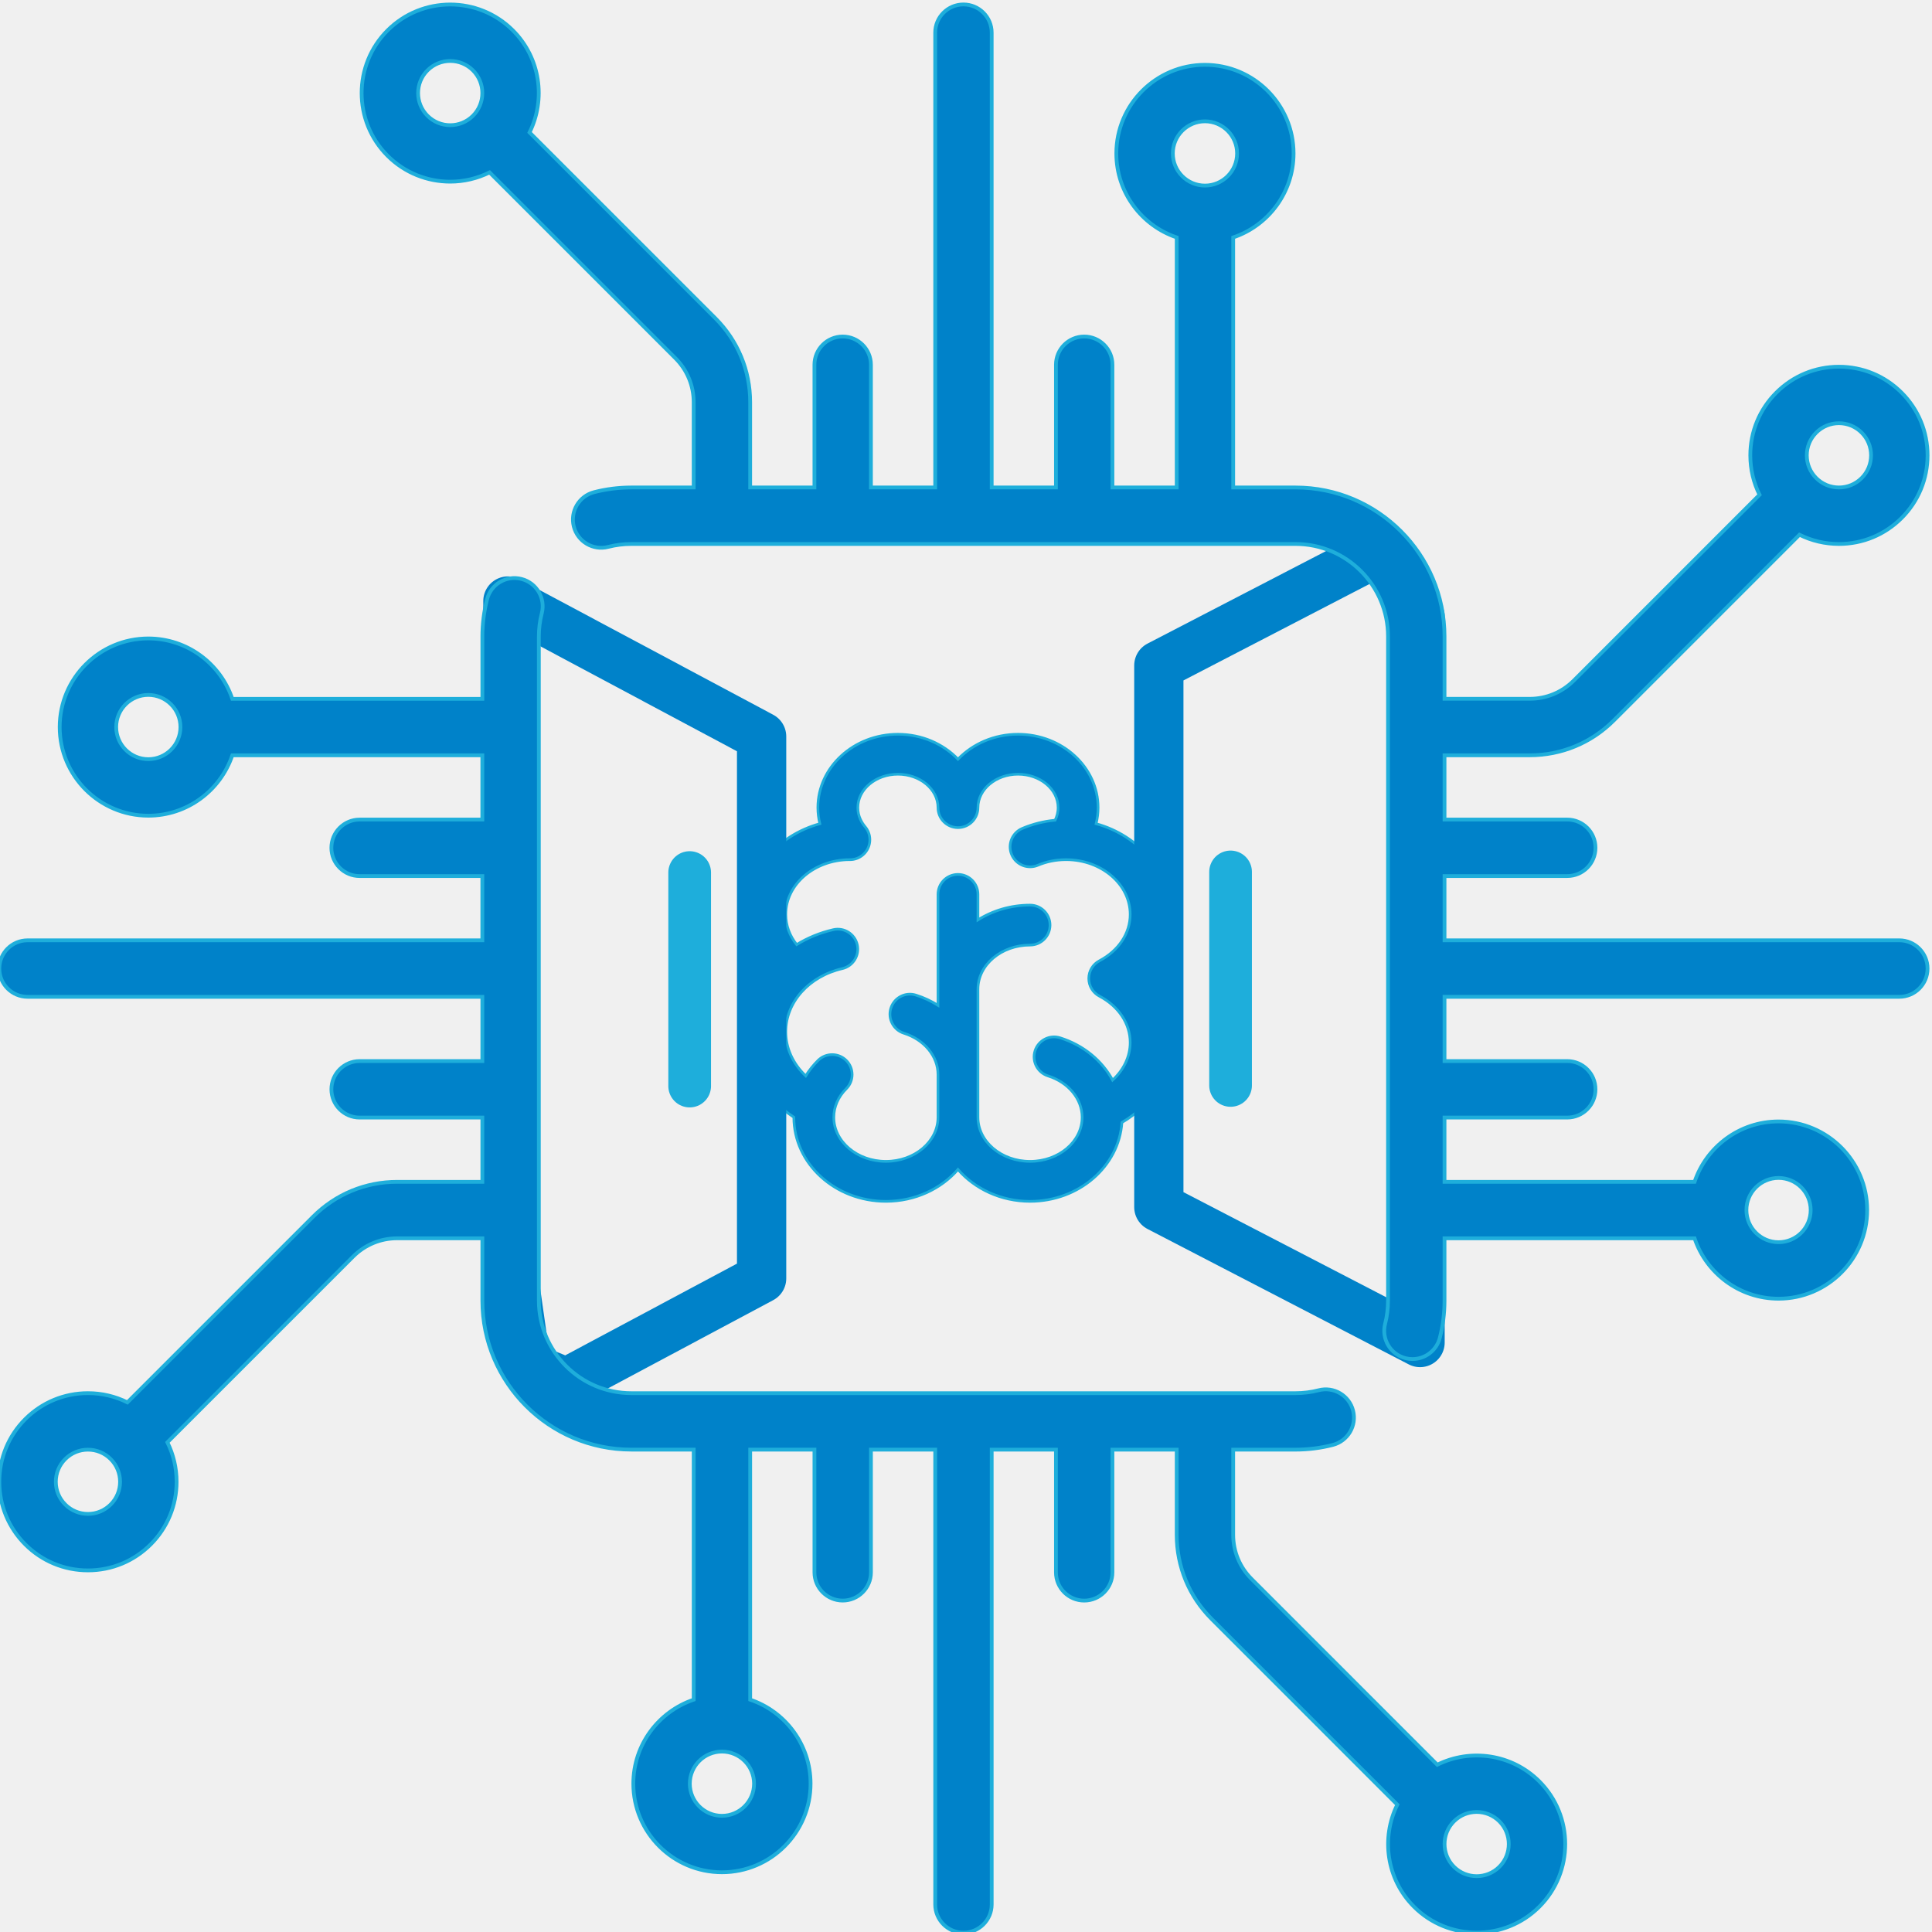
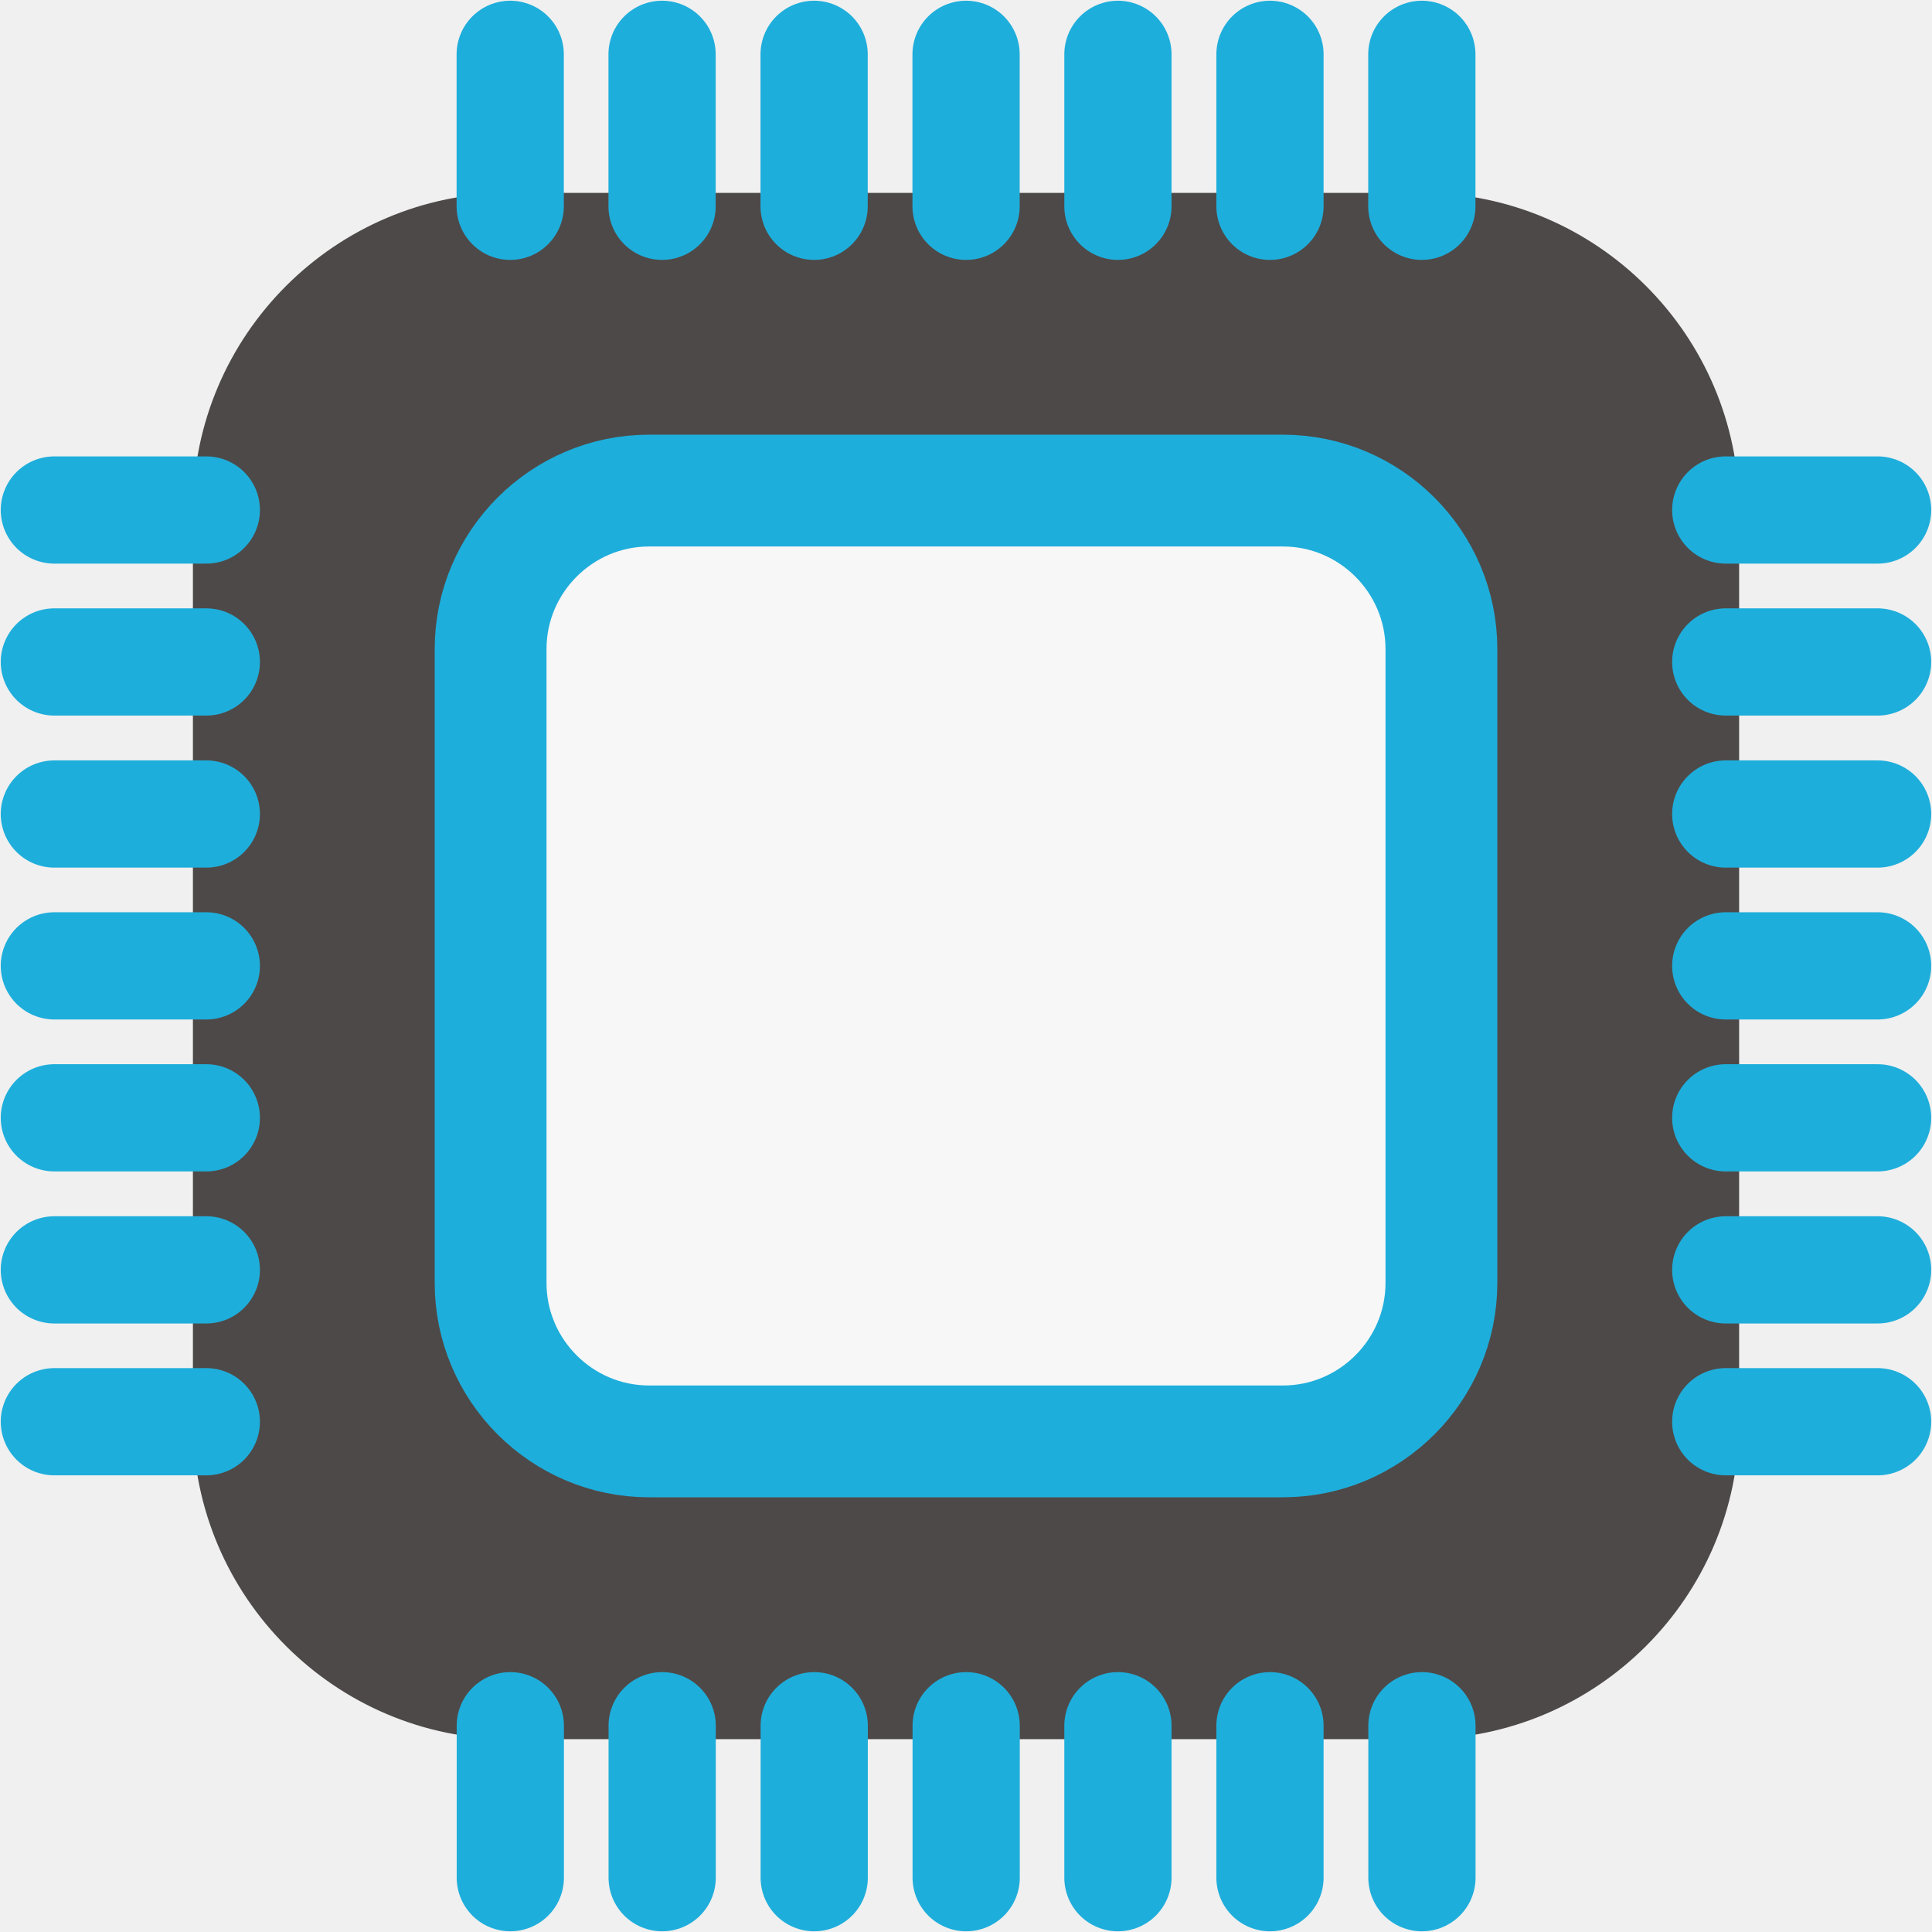
- <svg xmlns="http://www.w3.org/2000/svg" width="100mm" height="100mm" viewBox="0 0 100 100" version="1.1" id="svg8">
+ <svg xmlns="http://www.w3.org/2000/svg" width="80mm" height="80mm" viewBox="0 0 80 80" version="1.1" id="svg8">
  <defs id="defs2" />
-   <g id="layer1" transform="translate(0,-197)">
-     <g id="g6-3" transform="matrix(0.2645833,0,0,0.2645833,-145,285)" style="stroke:#000000;stroke-opacity:1">
-       <g id="g4-6" style="stroke:#000000;stroke-opacity:1">
-         <rect x="136" y="184" width="16" height="104" id="rect2" style="stroke:#000000;stroke-opacity:1" />
-       </g>
+   <g id="layer1" transform="translate(0,-217)">
+     <path style="clip-rule:evenodd;fill:#4d4948;fill-rule:evenodd;stroke:#4d4948;stroke-width:4.193;image-rendering:optimizeQuality;shape-rendering:geometricPrecision;text-rendering:geometricPrecision" d="M 79.848 32.283 C 53.651 32.283 32.289 53.648 32.289 79.844 L 32.289 222.521 C 32.289 248.719 53.653 270.082 79.848 270.082 L 222.523 270.082 C 248.72 270.082 270.082 248.717 270.082 222.521 L 270.082 79.844 C 270.082 53.647 248.718 32.283 222.523 32.283 L 79.848 32.283 z M 101.58 76.777 L 200.781 76.777 C 214.441 76.777 225.582 87.918 225.582 101.578 L 225.582 200.781 C 225.582 214.442 214.441 225.582 200.781 225.582 L 101.58 225.582 C 87.92 225.582 76.781 214.442 76.781 200.781 L 76.781 101.578 C 76.781 87.918 87.92 76.777 101.58 76.777 z " transform="matrix(0.2645833,0,0,0.2645833,0,217)" id="_89755184" />
+     <g id="g2857" style="stroke:#1eaedb;stroke-opacity:1" transform="matrix(4.000034,0,0,4.000034,-0.00128453,-891.0113)">
+       <line style="clip-rule:evenodd;fill:none;fill-rule:evenodd;stroke:#1eaedb;stroke-width:1.11;stroke-linecap:round;stroke-opacity:1;image-rendering:optimizeQuality;shape-rendering:geometricPrecision;text-rendering:geometricPrecision" x1="2.136" y1="290.146" x2="0.563" class="fil2 str3" y2="290.146" id="_89396080" />
+       <line style="clip-rule:evenodd;fill:none;fill-rule:evenodd;stroke:#1eaedb;stroke-width:1.11;stroke-linecap:round;stroke-opacity:1;image-rendering:optimizeQuality;shape-rendering:geometricPrecision;text-rendering:geometricPrecision" x1="2.136" y1="288.572" x2="0.563" class="fil2 str3" y2="288.572" id="_90010656" />
+       <line style="clip-rule:evenodd;fill:none;fill-rule:evenodd;stroke:#1eaedb;stroke-width:1.11;stroke-linecap:round;stroke-opacity:1;image-rendering:optimizeQuality;shape-rendering:geometricPrecision;text-rendering:geometricPrecision" x1="2.136" y1="285.427" x2="0.563" class="fil2 str3" y2="285.427" id="_87715640" />
+       <line style="clip-rule:evenodd;fill:none;fill-rule:evenodd;stroke:#1eaedb;stroke-width:1.11;stroke-linecap:round;stroke-opacity:1;image-rendering:optimizeQuality;shape-rendering:geometricPrecision;text-rendering:geometricPrecision" x1="2.136" y1="286.999" x2="0.563" class="fil2 str3" y2="286.999" id="_89402584" />
+       <line style="clip-rule:evenodd;fill:none;fill-rule:evenodd;stroke:#1eaedb;stroke-width:1.11;stroke-linecap:round;stroke-opacity:1;image-rendering:optimizeQuality;shape-rendering:geometricPrecision;text-rendering:geometricPrecision" x1="2.136" y1="283.853" x2="0.563" class="fil2 str3" y2="283.853" id="_48814616" />
+       <line style="clip-rule:evenodd;fill:none;fill-rule:evenodd;stroke:#1eaedb;stroke-width:1.11;stroke-linecap:round;stroke-opacity:1;image-rendering:optimizeQuality;shape-rendering:geometricPrecision;text-rendering:geometricPrecision" x1="2.136" y1="282.28" x2="0.563" class="fil2 str3" y2="282.28" id="_89385864" />
+       <line style="clip-rule:evenodd;fill:none;fill-rule:evenodd;stroke:#1eaedb;stroke-width:1.11;stroke-linecap:round;stroke-opacity:1;image-rendering:optimizeQuality;shape-rendering:geometricPrecision;text-rendering:geometricPrecision" x1="2.136" y1="291.718" x2="0.563" class="fil2 str3" y2="291.718" id="_88941016" />
    </g>
-     <g id="g12-7" transform="matrix(0.2645833,0,0,0.2645833,-145,285)" style="stroke:#000000;stroke-opacity:1">
-       <g id="g10-5" style="stroke:#000000;stroke-opacity:1">
-         <rect x="328" y="192" width="16" height="104" id="rect8" style="stroke:#000000;stroke-opacity:1" />
-       </g>
+     <g id="g2875" style="stroke:#1eaedb;stroke-opacity:1" transform="matrix(4.000034,0,0,4.000034,-0.00128453,-891.0113)">
+       <line style="clip-rule:evenodd;fill:none;fill-rule:evenodd;stroke:#1eaedb;stroke-width:1.11;stroke-linecap:round;stroke-opacity:1;image-rendering:optimizeQuality;shape-rendering:geometricPrecision;text-rendering:geometricPrecision" x1="19.437" y1="290.146" x2="17.865" class="fil2 str3" y2="290.146" id="_88122360" />
+       <line style="clip-rule:evenodd;fill:none;fill-rule:evenodd;stroke:#1eaedb;stroke-width:1.11;stroke-linecap:round;stroke-opacity:1;image-rendering:optimizeQuality;shape-rendering:geometricPrecision;text-rendering:geometricPrecision" x1="19.437" y1="288.572" x2="17.865" class="fil2 str3" y2="288.572" id="_87113736" />
+       <line style="clip-rule:evenodd;fill:none;fill-rule:evenodd;stroke:#1eaedb;stroke-width:1.11;stroke-linecap:round;stroke-opacity:1;image-rendering:optimizeQuality;shape-rendering:geometricPrecision;text-rendering:geometricPrecision" x1="19.437" y1="285.427" x2="17.865" class="fil2 str3" y2="285.427" id="_88703024" />
+       <line style="clip-rule:evenodd;fill:none;fill-rule:evenodd;stroke:#1eaedb;stroke-width:1.11;stroke-linecap:round;stroke-opacity:1;image-rendering:optimizeQuality;shape-rendering:geometricPrecision;text-rendering:geometricPrecision" x1="19.437" y1="286.999" x2="17.865" class="fil2 str3" y2="286.999" id="_88626376" />
+       <line style="clip-rule:evenodd;fill:none;fill-rule:evenodd;stroke:#1eaedb;stroke-width:1.11;stroke-linecap:round;stroke-opacity:1;image-rendering:optimizeQuality;shape-rendering:geometricPrecision;text-rendering:geometricPrecision" x1="19.437" y1="283.853" x2="17.865" class="fil2 str3" y2="283.853" id="_87463728" />
+       <line style="clip-rule:evenodd;fill:none;fill-rule:evenodd;stroke:#1eaedb;stroke-width:1.11;stroke-linecap:round;stroke-opacity:1;image-rendering:optimizeQuality;shape-rendering:geometricPrecision;text-rendering:geometricPrecision" x1="19.437" y1="282.28" x2="17.865" class="fil2 str3" y2="282.28" id="_89713104" />
+       <line style="clip-rule:evenodd;fill:none;fill-rule:evenodd;stroke:#1eaedb;stroke-width:1.11;stroke-linecap:round;stroke-opacity:1;image-rendering:optimizeQuality;shape-rendering:geometricPrecision;text-rendering:geometricPrecision" x1="19.437" y1="291.718" x2="17.865" class="fil2 str3" y2="291.718" id="_88873448" />
    </g>
-     <g id="g24" transform="matrix(0.2645833,0,0,0.2645833,-145,285)" style="stroke:#000000;stroke-opacity:1">
-       <g id="g22" style="stroke:#000000;stroke-opacity:1">
-         <path d="m 240,200 c -22.056,0 -40,17.944 -40,40 0,12.504 6.032,24.328 16,31.832 V 288 320 c 0,4.416 3.584,8 8,8 h 8 v 8 h 16 v -8 h 8 c 4.416,0 8,-3.584 8,-8 v -32 -16.168 c 9.968,-7.512 16,-19.328 16,-31.832 0,-22.056 -17.944,-40 -40,-40 z m 8,112 h -16 v -16 h 16 z m 3.976,-51.352 C 249.512,262.08 248,264.712 248,267.56 V 280 h -16 v -12.44 c 0,-2.848 -1.512,-5.48 -3.976,-6.912 C 220.496,256.264 216,248.544 216,240 c 0,-13.232 10.768,-24 24,-24 13.232,0 24,10.768 24,24 0,8.544 -4.496,16.264 -12.024,20.648 z" id="path20" style="stroke:#000000;stroke-opacity:1" />
-       </g>
+     <g id="g2884" style="stroke:#1eaedb;stroke-opacity:1" transform="matrix(4.000034,0,0,4.000034,-0.00128453,-891.0113)">
+       <line style="clip-rule:evenodd;fill:none;fill-rule:evenodd;stroke:#1eaedb;stroke-width:1.11;stroke-linecap:round;stroke-opacity:1;image-rendering:optimizeQuality;shape-rendering:geometricPrecision;text-rendering:geometricPrecision" x1="6.855" y1="296.438" x2="6.855" class="fil2 str3" y2="294.865" id="_89723464" />
+       <line style="clip-rule:evenodd;fill:none;fill-rule:evenodd;stroke:#1eaedb;stroke-width:1.11;stroke-linecap:round;stroke-opacity:1;image-rendering:optimizeQuality;shape-rendering:geometricPrecision;text-rendering:geometricPrecision" x1="8.429" y1="296.438" x2="8.429" class="fil2 str3" y2="294.865" id="_88539056" />
+       <line style="clip-rule:evenodd;fill:none;fill-rule:evenodd;stroke:#1eaedb;stroke-width:1.11;stroke-linecap:round;stroke-opacity:1;image-rendering:optimizeQuality;shape-rendering:geometricPrecision;text-rendering:geometricPrecision" x1="11.573" y1="296.438" x2="11.573" class="fil2 str3" y2="294.865" id="_90007944" />
+       <line style="clip-rule:evenodd;fill:none;fill-rule:evenodd;stroke:#1eaedb;stroke-width:1.11;stroke-linecap:round;stroke-opacity:1;image-rendering:optimizeQuality;shape-rendering:geometricPrecision;text-rendering:geometricPrecision" x1="10.002" y1="296.438" x2="10.002" class="fil2 str3" y2="294.865" id="_90547464" />
+       <line style="clip-rule:evenodd;fill:none;fill-rule:evenodd;stroke:#1eaedb;stroke-width:1.11;stroke-linecap:round;stroke-opacity:1;image-rendering:optimizeQuality;shape-rendering:geometricPrecision;text-rendering:geometricPrecision" x1="13.147" y1="296.438" x2="13.147" class="fil2 str3" y2="294.865" id="_90548848" />
+       <line style="clip-rule:evenodd;fill:none;fill-rule:evenodd;stroke:#1eaedb;stroke-width:1.11;stroke-linecap:round;stroke-opacity:1;image-rendering:optimizeQuality;shape-rendering:geometricPrecision;text-rendering:geometricPrecision" x1="14.72" y1="296.438" x2="14.72" class="fil2 str3" y2="294.865" id="_89795808" />
+       <line style="clip-rule:evenodd;fill:none;fill-rule:evenodd;stroke:#1eaedb;stroke-width:1.11;stroke-linecap:round;stroke-opacity:1;image-rendering:optimizeQuality;shape-rendering:geometricPrecision;text-rendering:geometricPrecision" x1="5.283" y1="296.438" x2="5.283" class="fil2 str3" y2="294.865" id="_48248696" />
    </g>
-     <g id="g30" transform="matrix(0.2645833,0,0,0.2645833,-145,285)" style="stroke:#000000;stroke-opacity:1">
-       <g id="g28" style="stroke:#000000;stroke-opacity:1">
-         <rect x="232" y="168" width="16" height="16" id="rect26" style="stroke:#000000;stroke-opacity:1" />
-       </g>
+     <g id="g2866" style="stroke:#1eaedb;stroke-opacity:1" transform="matrix(4.000034,0,0,4.000034,-0.00128453,-891.0113)">
+       <line style="clip-rule:evenodd;fill:none;fill-rule:evenodd;stroke:#1eaedb;stroke-width:1.11;stroke-linecap:round;stroke-opacity:1;image-rendering:optimizeQuality;shape-rendering:geometricPrecision;text-rendering:geometricPrecision" x1="6.854" y1="279.136" x2="6.854" class="fil2 str3" y2="277.563" id="_89366448" />
+       <line style="clip-rule:evenodd;fill:none;fill-rule:evenodd;stroke:#1eaedb;stroke-width:1.11;stroke-linecap:round;stroke-opacity:1;image-rendering:optimizeQuality;shape-rendering:geometricPrecision;text-rendering:geometricPrecision" x1="8.428" y1="279.136" x2="8.428" class="fil2 str3" y2="277.563" id="_89737832" />
+       <line style="clip-rule:evenodd;fill:none;fill-rule:evenodd;stroke:#1eaedb;stroke-width:1.11;stroke-linecap:round;stroke-opacity:1;image-rendering:optimizeQuality;shape-rendering:geometricPrecision;text-rendering:geometricPrecision" x1="11.573" y1="279.136" x2="11.573" class="fil2 str3" y2="277.563" id="_89023520" />
+       <line style="clip-rule:evenodd;fill:none;fill-rule:evenodd;stroke:#1eaedb;stroke-width:1.11;stroke-linecap:round;stroke-opacity:1;image-rendering:optimizeQuality;shape-rendering:geometricPrecision;text-rendering:geometricPrecision" x1="10.001" y1="279.136" x2="10.001" class="fil2 str3" y2="277.563" id="_89662904" />
+       <line style="clip-rule:evenodd;fill:none;fill-rule:evenodd;stroke:#1eaedb;stroke-width:1.11;stroke-linecap:round;stroke-opacity:1;image-rendering:optimizeQuality;shape-rendering:geometricPrecision;text-rendering:geometricPrecision" x1="13.147" y1="279.136" x2="13.147" class="fil2 str3" y2="277.563" id="_90099928" />
+       <line style="clip-rule:evenodd;fill:none;fill-rule:evenodd;stroke:#1eaedb;stroke-width:1.11;stroke-linecap:round;stroke-opacity:1;image-rendering:optimizeQuality;shape-rendering:geometricPrecision;text-rendering:geometricPrecision" x1="14.719" y1="279.136" x2="14.719" class="fil2 str3" y2="277.563" id="_48961728" />
+       <line style="clip-rule:evenodd;fill:none;fill-rule:evenodd;stroke:#1eaedb;stroke-width:1.11;stroke-linecap:round;stroke-opacity:1;image-rendering:optimizeQuality;shape-rendering:geometricPrecision;text-rendering:geometricPrecision" x1="5.282" y1="279.136" x2="5.282" class="fil2 str3" y2="277.563" id="_89737480" />
    </g>
-     <g id="g36" transform="matrix(0.2645833,0,0,0.2645833,-145,285)" style="stroke:#000000;stroke-opacity:1">
-       <g id="g34" style="stroke:#000000;stroke-opacity:1">
-         <rect x="274.323" y="184.015" transform="matrix(0.7071,-0.7071,0.7071,0.7071,-53.0844,255.8722)" width="16" height="16" id="rect32" style="stroke:#000000;stroke-opacity:1" />
-       </g>
-     </g>
-     <g id="g42" transform="matrix(0.2645833,0,0,0.2645833,-145,285)" style="stroke:#000000;stroke-opacity:1">
-       <g id="g40" style="stroke:#000000;stroke-opacity:1">
-         <rect x="191.994" y="183.999" transform="matrix(0.7071,-0.7071,0.7071,0.7071,-77.1869,197.6526)" width="16" height="16" id="rect38" style="stroke:#000000;stroke-opacity:1" />
-       </g>
-     </g>
-     <g id="g18" transform="matrix(0.1378919,0,0,0.1378919,14.28439,211.7925)" style="stroke:#1eaedb;stroke-opacity:1;fill:#0082c9;fill-opacity:1">
-       <g id="g16" style="stroke:#1eaedb;stroke-opacity:1;fill:#0082c9;fill-opacity:1">
-         <path d="m 335.645,235.962 c 0,-16.04 -11.732,-29.627 -27.793,-34.042 0.475,-1.961 0.739,-3.978 0.739,-6.039 0,-15.186 -13.479,-27.541 -30.045,-27.541 -8.974,0 -17.035,3.629 -22.545,9.365 -5.51,-5.736 -13.572,-9.365 -22.545,-9.365 -16.567,0 -30.045,12.355 -30.045,27.541 0,2.061 0.264,4.078 0.739,6.039 -16.061,4.414 -27.793,18.001 -27.793,34.042 0,7.839 2.774,15.235 7.899,21.343 -5.011,6.487 -7.899,14.362 -7.899,22.746 -0.002,12.752 6.812,24.659 18.035,32.045 0,0.006 0,0.012 0,0.018 0,17.396 15.501,31.549 34.555,31.549 10.95,0 20.719,-4.679 27.054,-11.957 6.335,7.278 16.104,11.957 27.054,11.957 18.337,0 33.376,-13.11 34.482,-29.602 11.137,-6.462 18.108,-17.781 18.108,-30.003 0,-8.99 -3.833,-17.566 -10.43,-24.048 6.596,-6.482 10.43,-15.059 10.43,-24.048 z m -26.544,30.68 c 7.227,3.814 11.541,10.325 11.541,17.416 0,5.287 -2.457,10.33 -6.607,14.101 -3.943,-7.301 -10.912,-13.113 -19.717,-15.879 -3.95,-1.241 -8.161,0.956 -9.403,4.907 -1.242,3.952 0.956,8.162 4.907,9.403 7.646,2.403 12.784,8.642 12.784,15.525 0,9.125 -8.772,16.549 -19.555,16.549 -10.782,0 -19.554,-7.424 -19.554,-16.549 v -48.097 c 0,-9.125 8.772,-16.548 19.554,-16.548 4.142,0 7.5,-3.358 7.5,-7.5 0,-4.142 -3.358,-7.5 -7.5,-7.5 -7.254,0 -13.99,2.056 -19.554,5.557 v -9.58 c 0,-4.142 -3.358,-7.5 -7.5,-7.5 -4.142,0 -7.5,3.358 -7.5,7.5 v 41.637 c -2.524,-1.584 -5.292,-2.895 -8.286,-3.836 -3.954,-1.242 -8.162,0.956 -9.403,4.906 -1.242,3.952 0.955,8.162 4.906,9.404 7.646,2.403 12.783,8.642 12.783,15.524 v 16.032 c 0,9.125 -8.772,16.549 -19.554,16.549 -10.783,0 -19.555,-7.424 -19.555,-16.549 0,-3.911 1.658,-7.713 4.668,-10.705 2.938,-2.92 2.952,-7.669 0.032,-10.607 -2.92,-2.938 -7.668,-2.952 -10.606,-0.032 -1.797,1.787 -3.344,3.739 -4.63,5.814 -4.736,-4.48 -7.501,-10.374 -7.501,-16.535 0,-11.112 8.721,-20.874 21.208,-23.739 4.037,-0.926 6.559,-4.95 5.633,-8.987 -0.926,-4.038 -4.951,-6.559 -8.987,-5.633 -5.027,1.153 -9.655,3.078 -13.759,5.605 -2.661,-3.342 -4.094,-7.256 -4.094,-11.335 0.003,-11.281 10.697,-20.465 23.88,-20.552 0.067,0.002 0.134,0.011 0.2,0.011 1.712,0 3.433,-0.583 4.842,-1.776 2.875,-2.434 3.452,-6.564 1.522,-9.671 -0.057,-0.092 -0.109,-0.186 -0.169,-0.275 -0.031,-0.045 -0.068,-0.088 -0.1,-0.133 -0.116,-0.163 -0.235,-0.323 -0.364,-0.477 -0.004,-0.005 -0.007,-0.01 -0.011,-0.014 -1.251,-1.479 -2.744,-3.927 -2.744,-7.193 0,-6.915 6.75,-12.541 15.045,-12.541 8.295,0 15.045,5.626 15.045,12.541 0,4.142 3.358,7.5 7.5,7.5 4.142,0 7.5,-3.358 7.5,-7.5 0,-6.915 6.75,-12.541 15.045,-12.541 8.295,0 15.045,5.626 15.045,12.541 0,1.848 -0.484,3.424 -1.125,4.72 -4.266,0.403 -8.392,1.434 -12.309,3.086 -3.817,1.609 -5.606,6.008 -3.997,9.825 1.609,3.816 6.008,5.607 9.825,3.997 3.242,-1.367 6.73,-2.07 10.368,-2.098 0.072,0.002 0.143,0.009 0.215,0.009 0.067,0 0.133,-0.009 0.2,-0.011 13.183,0.086 23.877,9.271 23.877,20.552 0,7.091 -4.314,13.601 -11.541,17.416 -2.46,1.298 -4,3.851 -4,6.633 0,2.782 1.54,5.335 4,6.633 z" id="path14" style="stroke:#1eaedb;stroke-opacity:1;fill:#0082c9;fill-opacity:1" />
-       </g>
-     </g>
-     <path style="fill:#0082c9;fill-opacity:0;stroke:#0082c9;stroke-width:2.551;stroke-linecap:butt;stroke-linejoin:round;stroke-miterlimit:4;stroke-dasharray:none;stroke-opacity:1" d="m 26.29,228.11 v 34.421 c 0.05,-0.03 0.198,-0.123 0.198,-0.123 l 0.737,5.157 0.065,0.173 1.409,0.563 0.147,0.516 10.575,-5.647 v -28.049 z" id="path890" />
-     <path d="m 79.675,289.204 c -1.427,-1.427 -3.566,-1.712 -5.282,-0.862 l -9.618,-9.619 c -0.609,-0.609 -0.945,-1.419 -0.945,-2.281 v -4.409 h 3.226 c 0.652,0 1.3,-0.082 1.927,-0.243 0.782,-0.201 1.253,-0.998 1.051,-1.78 -0.201,-0.782 -0.998,-1.253 -1.78,-1.051 -0.389,0.1 -0.792,0.151 -1.198,0.151 H 32.679 c -2.64,0 -4.788,-2.148 -4.788,-4.788 v -34.377 c 0,-0.406 0.051,-0.81 0.151,-1.198 0.201,-0.782 -0.269,-1.579 -1.051,-1.78 -0.782,-0.201 -1.579,0.269 -1.78,1.051 -0.161,0.626 -0.243,1.275 -0.243,1.927 v 3.226 H 12.024 c -0.612,-1.814 -2.329,-3.125 -4.347,-3.125 -2.529,0 -4.587,2.058 -4.587,4.587 0,2.529 2.058,4.587 4.587,4.587 2.018,0 3.735,-1.311 4.347,-3.125 h 12.942 v 3.326 h -6.351 c -0.807,0 -1.462,0.655 -1.462,1.462 0,0.807 0.655,1.462 1.462,1.462 h 6.351 v 3.326 H 1.427 c -0.807,0 -1.462,0.655 -1.462,1.462 0,0.807 0.655,1.462 1.462,1.462 H 24.967 v 3.326 h -6.351 c -0.807,0 -1.462,0.655 -1.462,1.462 0,0.807 0.655,1.462 1.462,1.462 h 6.351 v 3.326 h -4.409 c -1.643,0 -3.187,0.64 -4.349,1.801 l -9.615,9.615 c -0.627,-0.312 -1.321,-0.478 -2.042,-0.478 -1.225,0 -2.377,0.477 -3.244,1.343 -0.866,0.866 -1.343,2.019 -1.343,3.244 0,1.225 0.477,2.377 1.344,3.244 0.866,0.866 2.018,1.343 3.244,1.343 1.225,0 2.377,-0.477 3.244,-1.343 0.866,-0.866 1.344,-2.018 1.344,-3.244 0,-0.72 -0.166,-1.415 -0.478,-2.042 l 9.615,-9.615 c 0.609,-0.609 1.419,-0.945 2.281,-0.945 h 4.409 v 3.226 c 0,4.253 3.46,7.712 7.712,7.712 h 3.226 v 12.942 c -1.814,0.612 -3.125,2.329 -3.125,4.347 0,2.529 2.058,4.587 4.587,4.587 2.529,0 4.587,-2.058 4.587,-4.587 0,-2.018 -1.311,-3.735 -3.125,-4.347 v -12.942 h 3.326 v 6.351 c 0,0.807 0.655,1.462 1.462,1.462 0.807,0 1.462,-0.655 1.462,-1.462 v -6.351 h 3.326 v 23.54 c 0,0.807 0.655,1.462 1.462,1.462 0.807,0 1.462,-0.655 1.462,-1.462 v -23.539 h 3.326 v 6.351 c 0,0.807 0.655,1.462 1.462,1.462 0.807,0 1.462,-0.655 1.462,-1.462 v -6.351 h 3.326 v 4.409 c 0,1.643 0.64,3.187 1.801,4.349 l 9.618,9.618 c -0.85,1.716 -0.565,3.855 0.862,5.282 0.894,0.894 2.069,1.341 3.244,1.341 1.175,0 2.35,-0.447 3.244,-1.341 1.788,-1.788 1.788,-4.699 0,-6.487 z M 7.677,236.295 c -0.917,0 -1.663,-0.746 -1.663,-1.663 0,-0.917 0.746,-1.663 1.663,-1.663 0.917,0 1.663,0.746 1.663,1.663 1.945e-4,0.917 -0.746,1.663 -1.663,1.663 z m -1.949,38.578 c -0.314,0.314 -0.732,0.487 -1.176,0.487 -0.444,0 -0.862,-0.173 -1.176,-0.487 -0.314,-0.314 -0.487,-0.732 -0.487,-1.176 0,-0.444 0.173,-0.862 0.487,-1.176 0.314,-0.314 0.732,-0.487 1.176,-0.487 0.444,0 0.862,0.173 1.176,0.487 0.314,0.314 0.487,0.732 0.487,1.176 0,0.444 -0.173,0.862 -0.487,1.176 z m 33.302,14.45 c 0,0.917 -0.746,1.663 -1.663,1.663 -0.917,0 -1.663,-0.746 -1.663,-1.663 0,-0.917 0.746,-1.663 1.663,-1.663 0.917,0 1.663,0.746 1.663,1.663 z m 38.578,4.301 c -0.649,0.649 -1.704,0.648 -2.352,0 -0.649,-0.649 -0.649,-1.704 0,-2.352 0.324,-0.324 0.75,-0.486 1.176,-0.486 0.426,0 0.852,0.162 1.176,0.486 0.648,0.648 0.648,1.704 0,2.352 z" id="path8" style="stroke:#1eaedb;stroke-width:0.195;stroke-opacity:1;fill:#0082c9;fill-opacity:1" />
-     <path style="fill:#0082c9;fill-opacity:0;stroke:#0082c9;stroke-width:2.549;stroke-linecap:round;stroke-linejoin:round;stroke-miterlimit:4;stroke-dasharray:none;stroke-opacity:1" d="m 71.406,225.522 -11.425,5.922 v 28.036 l 13.521,7.009 V 228.913" id="path916" />
-     <g id="g6" transform="matrix(0.194931,0,0,0.194931,-0.03482616,197.23)" style="stroke:#1eaedb;stroke-opacity:1;fill:#0082c9;fill-opacity:1">
-       <g id="g4" style="stroke:#1eaedb;stroke-opacity:1;fill:#0082c9;fill-opacity:1">
-         <path d="M 504.5,248.501 H 383.742 v -17.064 h 32.581 c 4.142,0 7.5,-3.358 7.5,-7.5 0,-4.142 -3.358,-7.5 -7.5,-7.5 h -32.581 v -17.065 h 22.62 c 8.427,0 16.35,-3.281 22.308,-9.24 l 49.326,-49.326 c 3.214,1.601 6.777,2.453 10.473,2.453 6.286,0 12.195,-2.448 16.64,-6.892 4.445,-4.445 6.893,-10.354 6.893,-16.64 0,-6.286 -2.448,-12.195 -6.893,-16.64 -4.444,-4.445 -10.354,-6.893 -16.64,-6.893 -6.286,0 -12.195,2.448 -16.64,6.892 -4.445,4.445 -6.893,10.354 -6.893,16.64 0,3.696 0.852,7.259 2.453,10.473 l -49.326,49.326 c -3.125,3.125 -7.281,4.847 -11.702,4.847 h -22.62 v -16.548 c 0,-21.816 -17.749,-39.564 -39.564,-39.564 H 327.629 V 61.865 c 9.308,-3.139 16.032,-11.946 16.032,-22.3 0,-12.976 -10.557,-23.532 -23.532,-23.532 -12.975,0 -23.532,10.557 -23.532,23.532 0,10.354 6.724,19.16 16.032,22.3 v 66.394 H 295.565 V 95.678 c 0,-4.142 -3.358,-7.5 -7.5,-7.5 -4.142,0 -7.5,3.358 -7.5,7.5 v 32.581 H 263.5 V 7.501 c 0,-4.142 -3.358,-7.5 -7.5,-7.5 -4.142,0 -7.5,3.358 -7.5,7.5 V 128.259 H 231.436 V 95.678 c 0,-4.142 -3.358,-7.5 -7.5,-7.5 -4.142,0 -7.5,3.358 -7.5,7.5 v 32.581 H 199.372 V 105.64 c 0,-8.427 -3.282,-16.35 -9.241,-22.308 L 140.788,33.989 c 4.359,-8.801 2.898,-19.775 -4.421,-27.095 -9.176,-9.175 -24.105,-9.174 -33.28,0 -9.175,9.175 -9.175,24.104 0,33.28 4.588,4.587 10.614,6.881 16.64,6.881 3.588,0 7.17,-0.833 10.455,-2.46 l 49.343,49.344 c 3.126,3.125 4.847,7.281 4.847,11.701 v 22.619 h -16.548 c -3.345,0 -6.672,0.42 -9.888,1.247 -4.011,1.032 -6.426,5.121 -5.394,9.133 1.032,4.012 5.122,6.427 9.133,5.394 1.995,-0.513 4.063,-0.774 6.148,-0.774 h 176.354 c 13.545,0 24.564,11.02 24.564,24.564 v 176.355 c 0,2.083 -0.26,4.15 -0.772,6.143 -1.031,4.012 1.385,8.1 5.396,9.131 0.626,0.161 1.254,0.238 1.873,0.238 3.341,0 6.388,-2.249 7.258,-5.635 0.826,-3.212 1.245,-6.536 1.245,-9.878 v -16.548 h 66.394 c 3.139,9.308 11.946,16.032 22.3,16.032 12.976,0 23.532,-10.556 23.532,-23.532 0,-12.976 -10.557,-23.532 -23.532,-23.532 -10.354,0 -19.16,6.724 -22.3,16.032 h -66.394 v -17.065 h 32.581 c 4.142,0 7.5,-3.358 7.5,-7.5 0,-4.142 -3.358,-7.5 -7.5,-7.5 H 383.741 V 263.501 H 504.5 c 4.142,0 7.5,-3.358 7.5,-7.5 0,-4.142 -3.358,-7.5 -7.5,-7.5 z M 482.435,113.694 c 1.612,-1.612 3.754,-2.499 6.033,-2.499 2.279,0 4.421,0.887 6.033,2.499 1.612,1.612 2.499,3.754 2.499,6.033 0,2.279 -0.887,4.421 -2.499,6.033 -1.612,1.612 -3.754,2.499 -6.033,2.499 -2.279,0 -4.421,-0.887 -6.033,-2.499 -1.612,-1.612 -2.499,-3.754 -2.499,-6.033 0,-2.279 0.887,-4.422 2.499,-6.033 z M 125.759,29.568 c -3.326,3.325 -8.739,3.326 -12.067,-0.001 -3.327,-3.327 -3.327,-8.74 0,-12.066 1.664,-1.664 3.848,-2.495 6.034,-2.495 2.185,0 4.37,0.832 6.033,2.495 3.327,3.327 3.327,8.74 0,12.067 z m 194.37,18.529 c -4.704,0 -8.532,-3.828 -8.532,-8.532 0,-4.704 3.827,-8.532 8.532,-8.532 4.705,0 8.532,3.828 8.532,8.532 0,4.704 -3.828,8.532 -8.532,8.532 z m 152.307,263.501 c 4.705,0 8.532,3.828 8.532,8.532 0,4.705 -3.828,8.532 -8.532,8.532 -4.704,0 -8.532,-3.828 -8.532,-8.532 -10e-4,-4.705 3.827,-8.532 8.532,-8.532 z" id="path2" style="stroke:#1eaedb;stroke-opacity:1;fill:#0082c9;fill-opacity:1" />
-       </g>
-     </g>
-     <path style="fill:#0082c9;fill-opacity:1;stroke:#1eaedb;stroke-width:2.21;stroke-linecap:round;stroke-linejoin:round;stroke-miterlimit:4;stroke-dasharray:none;stroke-opacity:1" d="m 35.697,242.163 v 11.051" id="path942" />
-     <path style="fill:#0082c9;fill-opacity:1;stroke:#1eaedb;stroke-width:2.21;stroke-linecap:round;stroke-linejoin:round;stroke-miterlimit:4;stroke-dasharray:none;stroke-opacity:1" d="m 63.694,242.131 v 11.051" id="path942-2" />
+     <path id="_88123840" d="m 26.877,237.314 h 26.247 c 3.614,0 6.562,2.948 6.562,6.562 v 26.247 c 0,3.614 -2.948,6.562 -6.562,6.562 H 26.877 c -3.614,0 -6.562,-2.948 -6.562,-6.562 v -26.247 c 0,-3.614 2.948,-6.562 6.562,-6.562 z" class="fil1 str1" style="clip-rule:evenodd;fill:#ffffff;fill-opacity:0.486;fill-rule:evenodd;stroke:#1eaedb;stroke-width:4.63;stroke-opacity:1;image-rendering:optimizeQuality;shape-rendering:geometricPrecision;text-rendering:geometricPrecision" />
  </g>
</svg>
